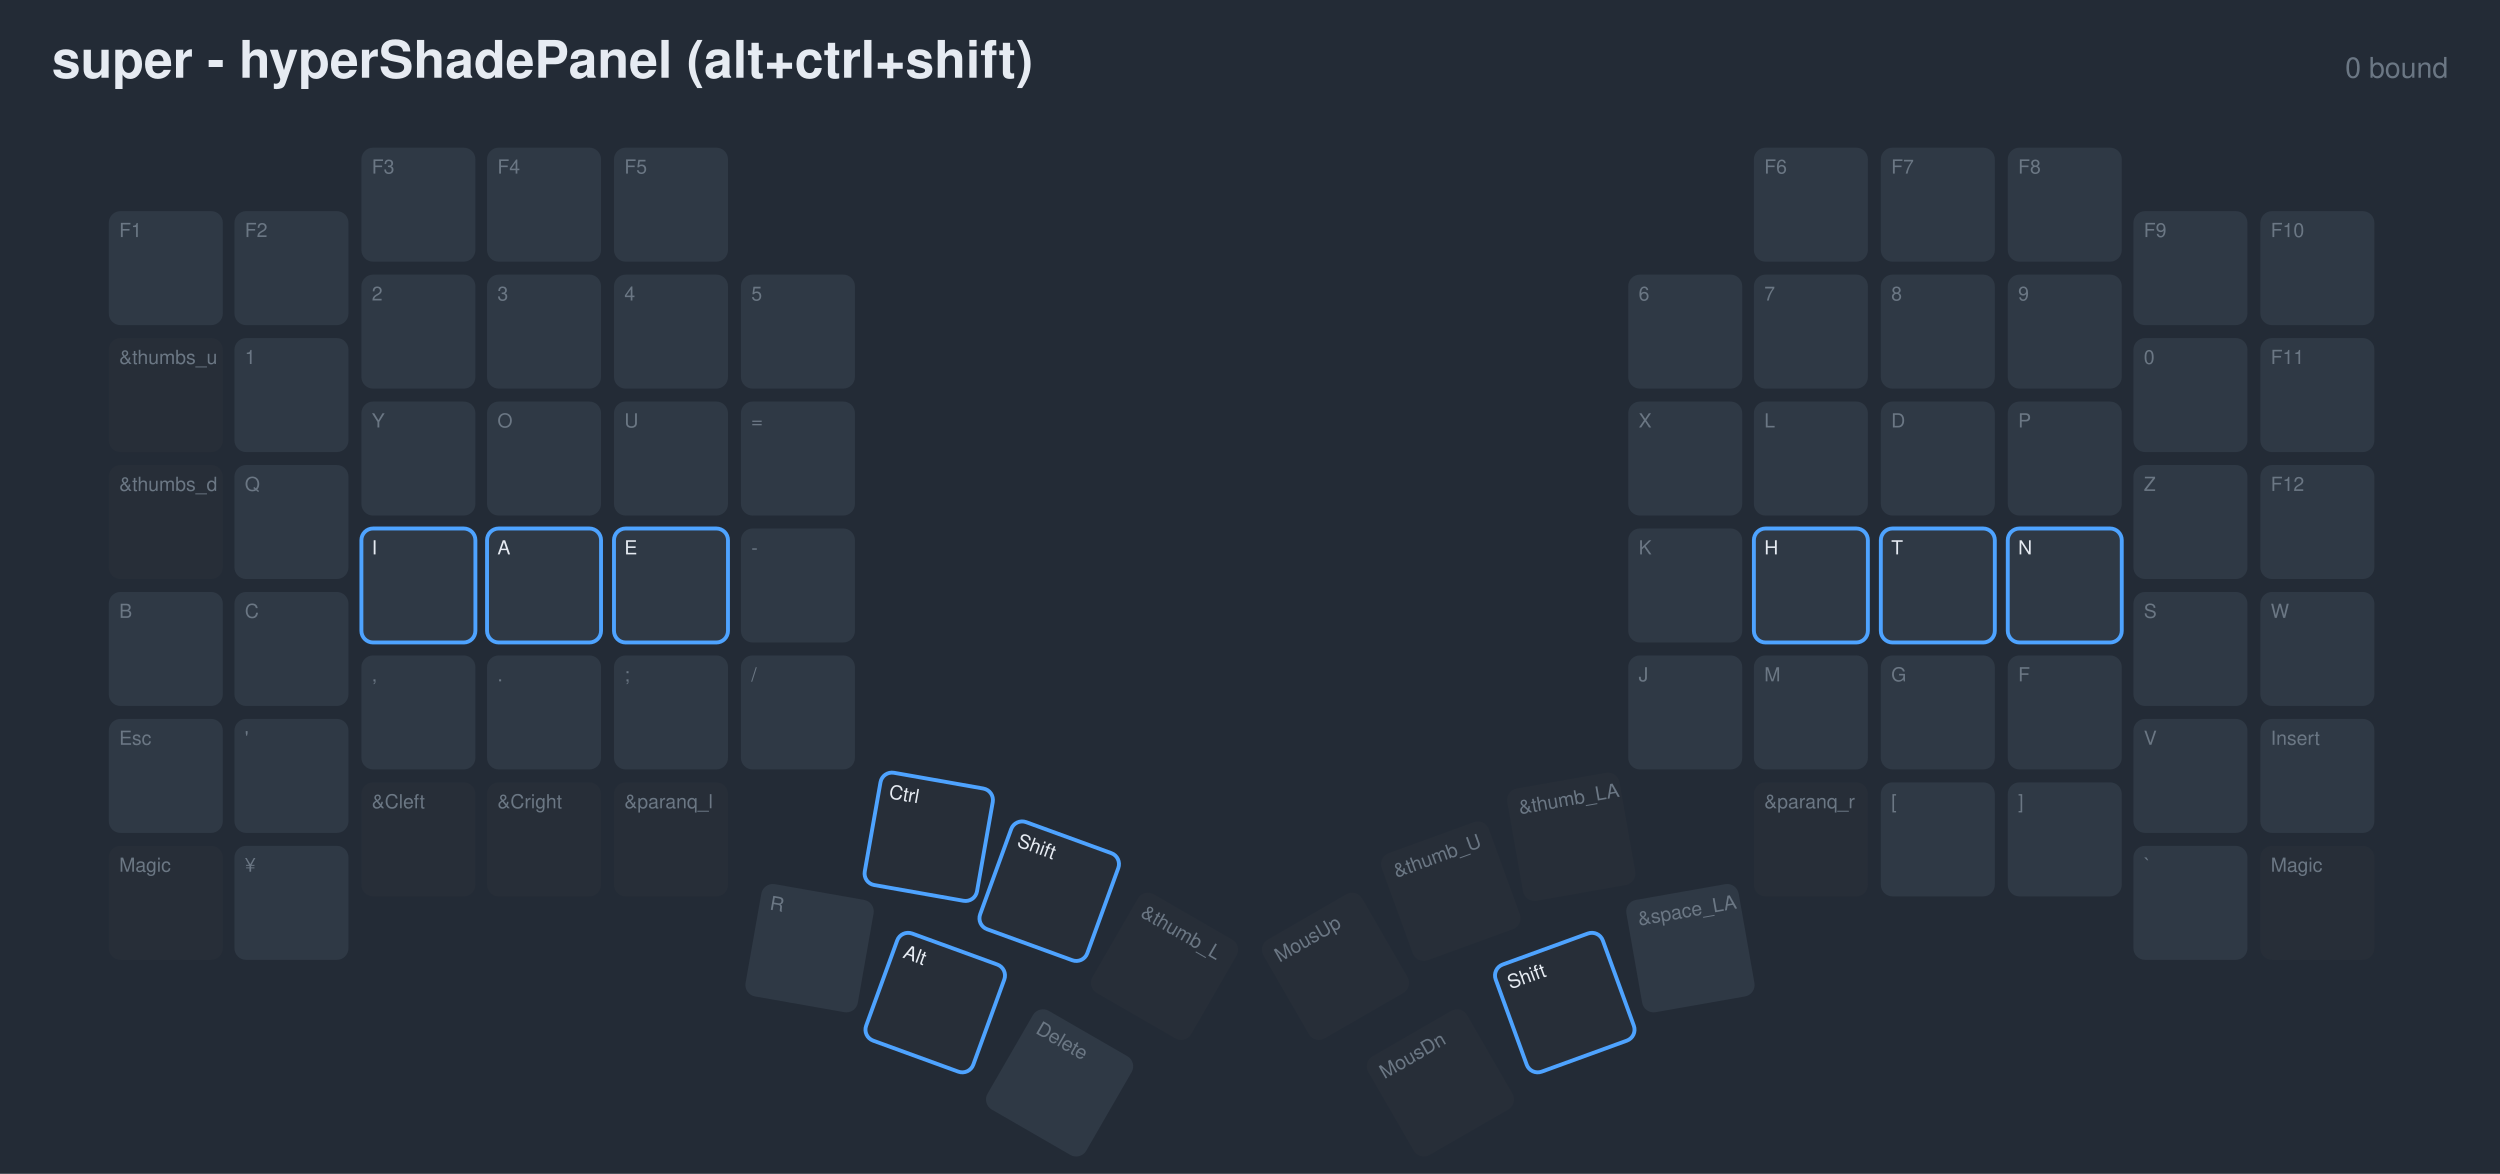
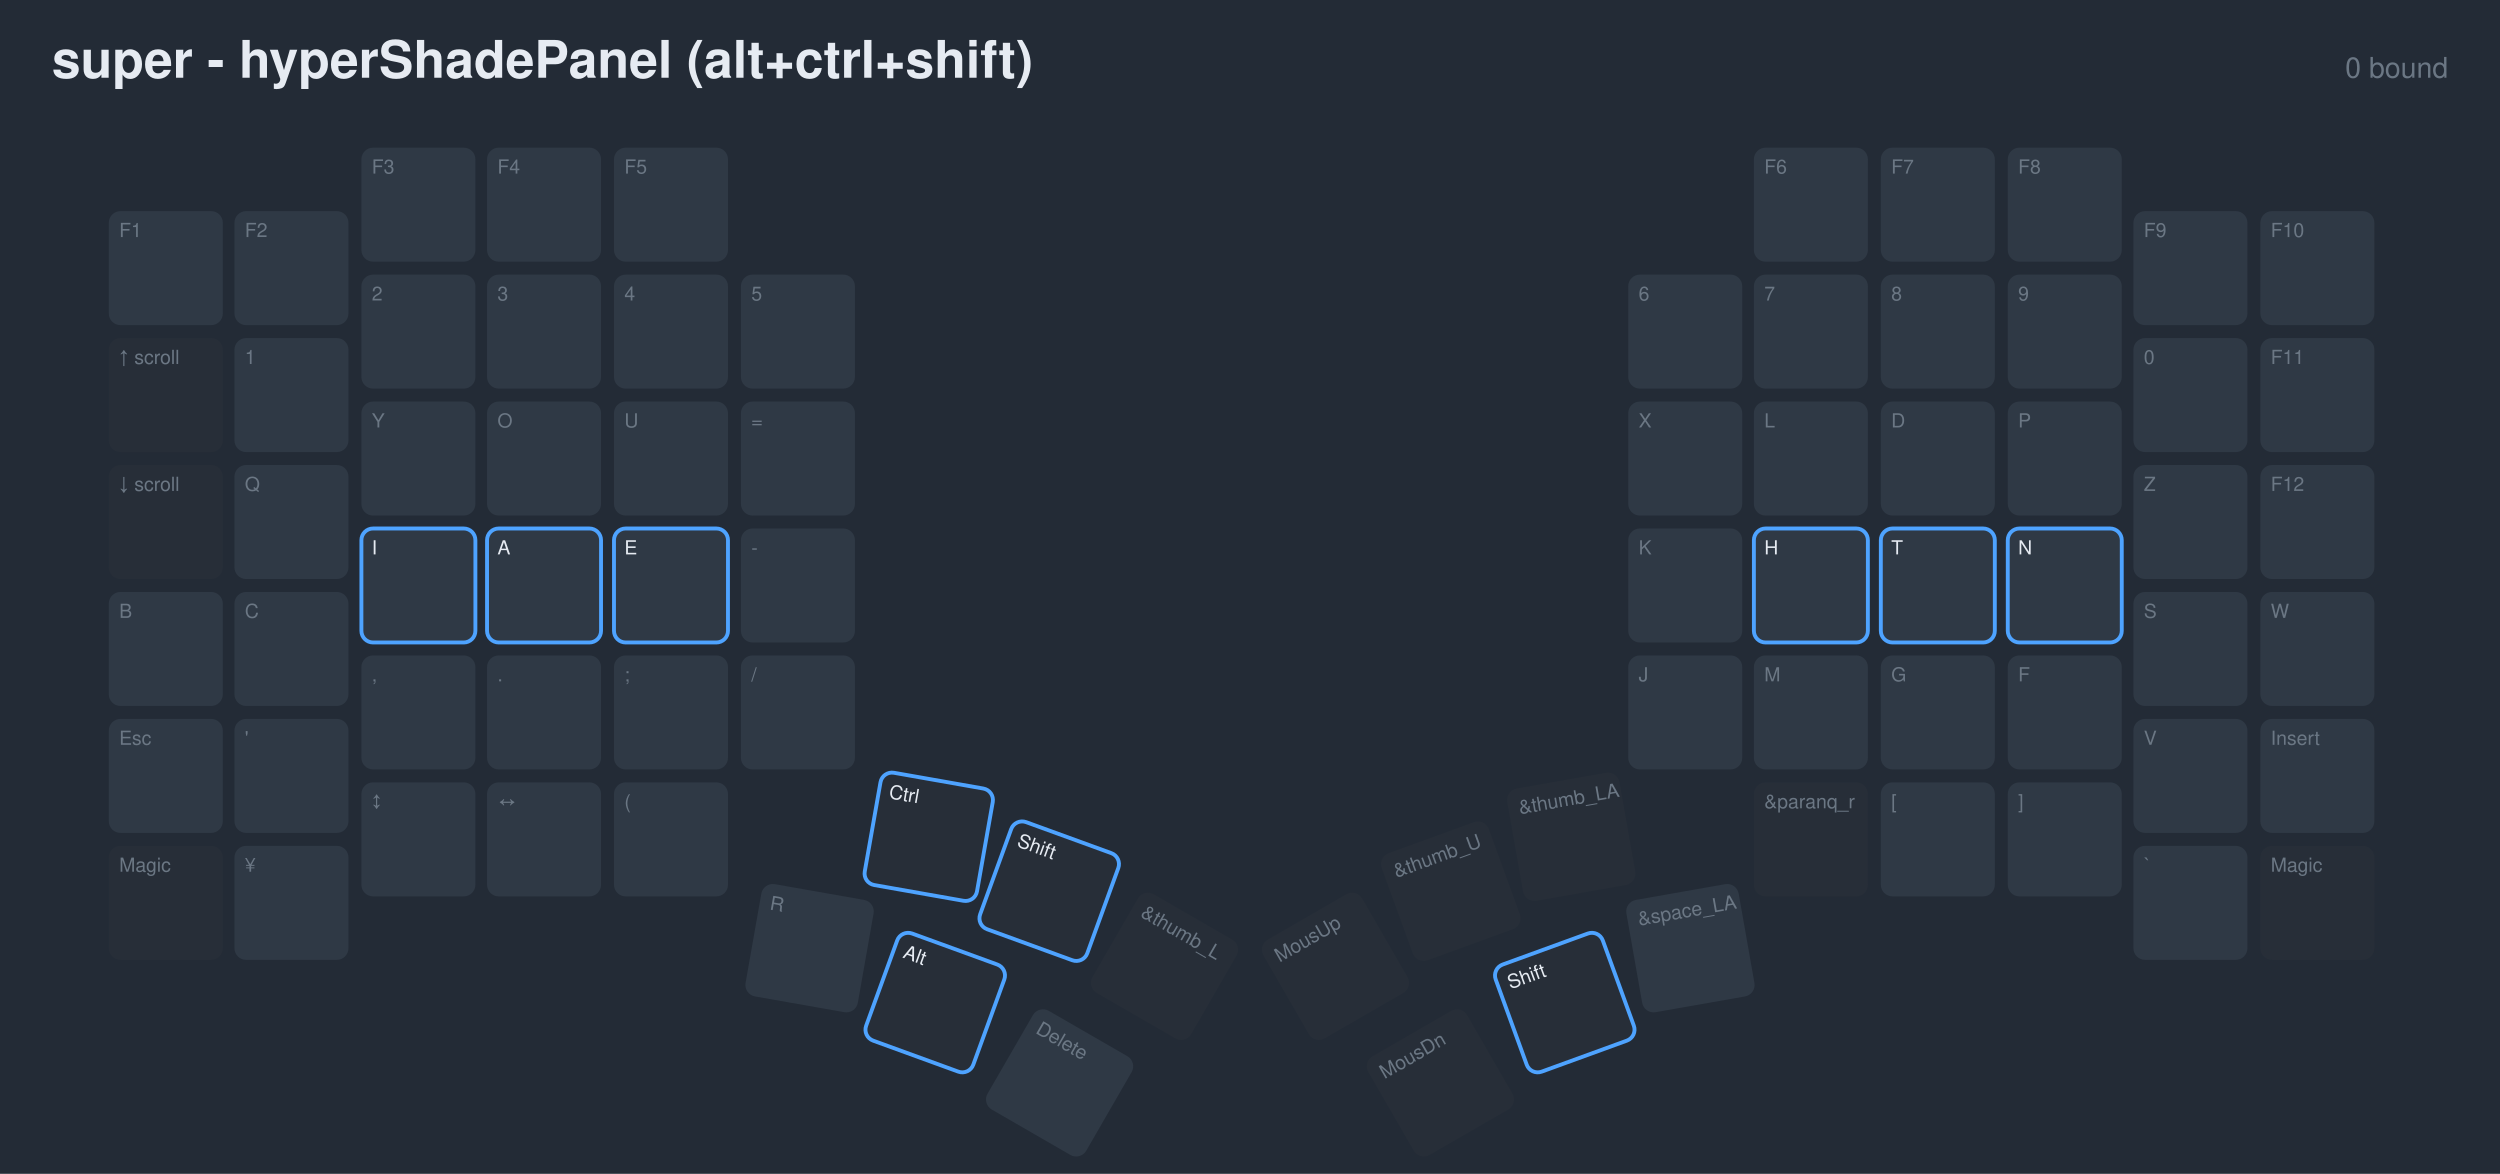
<svg xmlns="http://www.w3.org/2000/svg" width="1930" height="906" viewBox="0 0 1930 906">
  <rect width="1930" height="906" fill="#232b36" />
  <rect x="0" y="0" width="1930" height="906" fill="#232b36" />
  <text x="40" y="60" font-family="Helvetica, Arial, sans-serif" font-size="40" font-weight="bold" fill="#e6ebf2">super  -  hyperShadePanel   (alt+ctrl+shift)</text>
  <text x="1890" y="60" text-anchor="end" font-family="Helvetica, Arial, sans-serif" font-size="22" fill="#6b7784">0 bound</text>
  <g transform="translate(-0 96)">
    <g>
      <rect x="84" y="67" width="88" height="88" rx="9" fill="#2f3945" stroke="none" stroke-width="3" />
      <text x="92" y="87" font-family="Helvetica, Arial, sans-serif" font-size="15" fill="#6b7784">F1</text>
    </g>
    <g>
      <rect x="84" y="165" width="88" height="88" rx="9" fill="#272e38" stroke="none" stroke-width="3" />
-       <text x="92" y="185" font-family="Helvetica, Arial, sans-serif" font-size="15" fill="#6b7784">&amp;thumbs_u</text>
+       <text x="92" y="185" font-family="Helvetica, Arial, sans-serif" font-size="15" fill="#6b7784">↑ scroll</text>
    </g>
    <g>
      <rect x="84" y="263" width="88" height="88" rx="9" fill="#272e38" stroke="none" stroke-width="3" />
-       <text x="92" y="283" font-family="Helvetica, Arial, sans-serif" font-size="15" fill="#6b7784">&amp;thumbs_d</text>
+       <text x="92" y="283" font-family="Helvetica, Arial, sans-serif" font-size="15" fill="#6b7784">↓ scroll</text>
    </g>
    <g>
      <rect x="84" y="361" width="88" height="88" rx="9" fill="#2f3945" stroke="none" stroke-width="3" />
      <text x="92" y="381" font-family="Helvetica, Arial, sans-serif" font-size="15" fill="#6b7784">B</text>
    </g>
    <g>
      <rect x="84" y="459" width="88" height="88" rx="9" fill="#2f3945" stroke="none" stroke-width="3" />
      <text x="92" y="479" font-family="Helvetica, Arial, sans-serif" font-size="15" fill="#6b7784">Esc</text>
    </g>
    <g>
      <rect x="84" y="557" width="88" height="88" rx="9" fill="#272e38" stroke="none" stroke-width="3" />
      <text x="92" y="577" font-family="Helvetica, Arial, sans-serif" font-size="15" fill="#6b7784">Magic</text>
    </g>
    <g>
      <rect x="181" y="67" width="88" height="88" rx="9" fill="#2f3945" stroke="none" stroke-width="3" />
      <text x="189" y="87" font-family="Helvetica, Arial, sans-serif" font-size="15" fill="#6b7784">F2</text>
    </g>
    <g>
      <rect x="181" y="165" width="88" height="88" rx="9" fill="#2f3945" stroke="none" stroke-width="3" />
      <text x="189" y="185" font-family="Helvetica, Arial, sans-serif" font-size="15" fill="#6b7784">1</text>
    </g>
    <g>
      <rect x="181" y="263" width="88" height="88" rx="9" fill="#2f3945" stroke="none" stroke-width="3" />
      <text x="189" y="283" font-family="Helvetica, Arial, sans-serif" font-size="15" fill="#6b7784">Q</text>
    </g>
    <g>
      <rect x="181" y="361" width="88" height="88" rx="9" fill="#2f3945" stroke="none" stroke-width="3" />
      <text x="189" y="381" font-family="Helvetica, Arial, sans-serif" font-size="15" fill="#6b7784">C</text>
    </g>
    <g>
      <rect x="181" y="459" width="88" height="88" rx="9" fill="#2f3945" stroke="none" stroke-width="3" />
      <text x="189" y="479" font-family="Helvetica, Arial, sans-serif" font-size="15" fill="#6b7784">'</text>
    </g>
    <g>
      <rect x="181" y="557" width="88" height="88" rx="9" fill="#2f3945" stroke="none" stroke-width="3" />
      <text x="189" y="577" font-family="Helvetica, Arial, sans-serif" font-size="15" fill="#6b7784">¥</text>
    </g>
    <g>
      <rect x="279" y="18" width="88" height="88" rx="9" fill="#2f3945" stroke="none" stroke-width="3" />
      <text x="287" y="38" font-family="Helvetica, Arial, sans-serif" font-size="15" fill="#6b7784">F3</text>
    </g>
    <g>
      <rect x="279" y="116" width="88" height="88" rx="9" fill="#2f3945" stroke="none" stroke-width="3" />
      <text x="287" y="136" font-family="Helvetica, Arial, sans-serif" font-size="15" fill="#6b7784">2</text>
    </g>
    <g>
      <rect x="279" y="214" width="88" height="88" rx="9" fill="#2f3945" stroke="none" stroke-width="3" />
      <text x="287" y="234" font-family="Helvetica, Arial, sans-serif" font-size="15" fill="#6b7784">Y</text>
    </g>
    <g>
      <rect x="279" y="312" width="88" height="88" rx="9" fill="#2f3945" stroke="#4ea3ff" stroke-width="3" />
      <text x="287" y="332" font-family="Helvetica, Arial, sans-serif" font-size="15" fill="#e6ebf2">I</text>
    </g>
    <g>
      <rect x="279" y="410" width="88" height="88" rx="9" fill="#2f3945" stroke="none" stroke-width="3" />
      <text x="287" y="430" font-family="Helvetica, Arial, sans-serif" font-size="15" fill="#6b7784">,</text>
    </g>
    <g>
-       <rect x="279" y="508" width="88" height="88" rx="9" fill="#272e38" stroke="none" stroke-width="3" />
-       <text x="287" y="528" font-family="Helvetica, Arial, sans-serif" font-size="15" fill="#6b7784">&amp;Cleft</text>
+       <rect x="279" y="508" width="88" height="88" rx="9" fill="#2f3945" stroke="none" stroke-width="3" />
+       <text x="287" y="528" font-family="Helvetica, Arial, sans-serif" font-size="15" fill="#6b7784">↕</text>
    </g>
    <g>
      <rect x="376" y="18" width="88" height="88" rx="9" fill="#2f3945" stroke="none" stroke-width="3" />
      <text x="384" y="38" font-family="Helvetica, Arial, sans-serif" font-size="15" fill="#6b7784">F4</text>
    </g>
    <g>
      <rect x="376" y="116" width="88" height="88" rx="9" fill="#2f3945" stroke="none" stroke-width="3" />
      <text x="384" y="136" font-family="Helvetica, Arial, sans-serif" font-size="15" fill="#6b7784">3</text>
    </g>
    <g>
      <rect x="376" y="214" width="88" height="88" rx="9" fill="#2f3945" stroke="none" stroke-width="3" />
      <text x="384" y="234" font-family="Helvetica, Arial, sans-serif" font-size="15" fill="#6b7784">O</text>
    </g>
    <g>
      <rect x="376" y="312" width="88" height="88" rx="9" fill="#2f3945" stroke="#4ea3ff" stroke-width="3" />
      <text x="384" y="332" font-family="Helvetica, Arial, sans-serif" font-size="15" fill="#e6ebf2">A</text>
    </g>
    <g>
      <rect x="376" y="410" width="88" height="88" rx="9" fill="#2f3945" stroke="none" stroke-width="3" />
      <text x="384" y="430" font-family="Helvetica, Arial, sans-serif" font-size="15" fill="#6b7784">.</text>
    </g>
    <g>
-       <rect x="376" y="508" width="88" height="88" rx="9" fill="#272e38" stroke="none" stroke-width="3" />
-       <text x="384" y="528" font-family="Helvetica, Arial, sans-serif" font-size="15" fill="#6b7784">&amp;Cright</text>
+       <rect x="376" y="508" width="88" height="88" rx="9" fill="#2f3945" stroke="none" stroke-width="3" />
+       <text x="384" y="528" font-family="Helvetica, Arial, sans-serif" font-size="15" fill="#6b7784">↔</text>
    </g>
    <g>
      <rect x="474" y="18" width="88" height="88" rx="9" fill="#2f3945" stroke="none" stroke-width="3" />
      <text x="482" y="38" font-family="Helvetica, Arial, sans-serif" font-size="15" fill="#6b7784">F5</text>
    </g>
    <g>
      <rect x="474" y="116" width="88" height="88" rx="9" fill="#2f3945" stroke="none" stroke-width="3" />
      <text x="482" y="136" font-family="Helvetica, Arial, sans-serif" font-size="15" fill="#6b7784">4</text>
    </g>
    <g>
      <rect x="474" y="214" width="88" height="88" rx="9" fill="#2f3945" stroke="none" stroke-width="3" />
      <text x="482" y="234" font-family="Helvetica, Arial, sans-serif" font-size="15" fill="#6b7784">U</text>
    </g>
    <g>
      <rect x="474" y="312" width="88" height="88" rx="9" fill="#2f3945" stroke="#4ea3ff" stroke-width="3" />
      <text x="482" y="332" font-family="Helvetica, Arial, sans-serif" font-size="15" fill="#e6ebf2">E</text>
    </g>
    <g>
      <rect x="474" y="410" width="88" height="88" rx="9" fill="#2f3945" stroke="none" stroke-width="3" />
      <text x="482" y="430" font-family="Helvetica, Arial, sans-serif" font-size="15" fill="#6b7784">;</text>
    </g>
    <g>
-       <rect x="474" y="508" width="88" height="88" rx="9" fill="#272e38" stroke="none" stroke-width="3" />
-       <text x="482" y="528" font-family="Helvetica, Arial, sans-serif" font-size="15" fill="#6b7784">&amp;paranq_l</text>
+       <rect x="474" y="508" width="88" height="88" rx="9" fill="#2f3945" stroke="none" stroke-width="3" />
+       <text x="482" y="528" font-family="Helvetica, Arial, sans-serif" font-size="15" fill="#6b7784">(</text>
    </g>
    <g>
      <rect x="572" y="116" width="88" height="88" rx="9" fill="#2f3945" stroke="none" stroke-width="3" />
      <text x="580" y="136" font-family="Helvetica, Arial, sans-serif" font-size="15" fill="#6b7784">5</text>
    </g>
    <g>
      <rect x="572" y="214" width="88" height="88" rx="9" fill="#2f3945" stroke="none" stroke-width="3" />
      <text x="580" y="234" font-family="Helvetica, Arial, sans-serif" font-size="15" fill="#6b7784">=</text>
    </g>
    <g>
      <rect x="572" y="312" width="88" height="88" rx="9" fill="#2f3945" stroke="none" stroke-width="3" />
      <text x="580" y="332" font-family="Helvetica, Arial, sans-serif" font-size="15" fill="#6b7784">-</text>
    </g>
    <g>
      <rect x="572" y="410" width="88" height="88" rx="9" fill="#2f3945" stroke="none" stroke-width="3" />
      <text x="580" y="430" font-family="Helvetica, Arial, sans-serif" font-size="15" fill="#6b7784">/</text>
    </g>
    <g>
      <rect x="1257" y="116" width="88" height="88" rx="9" fill="#2f3945" stroke="none" stroke-width="3" />
      <text x="1265" y="136" font-family="Helvetica, Arial, sans-serif" font-size="15" fill="#6b7784">6</text>
    </g>
    <g>
      <rect x="1257" y="214" width="88" height="88" rx="9" fill="#2f3945" stroke="none" stroke-width="3" />
      <text x="1265" y="234" font-family="Helvetica, Arial, sans-serif" font-size="15" fill="#6b7784">X</text>
    </g>
    <g>
      <rect x="1257" y="312" width="88" height="88" rx="9" fill="#2f3945" stroke="none" stroke-width="3" />
      <text x="1265" y="332" font-family="Helvetica, Arial, sans-serif" font-size="15" fill="#6b7784">K</text>
    </g>
    <g>
      <rect x="1257" y="410" width="88" height="88" rx="9" fill="#2f3945" stroke="none" stroke-width="3" />
      <text x="1265" y="430" font-family="Helvetica, Arial, sans-serif" font-size="15" fill="#6b7784">J</text>
    </g>
    <g>
      <rect x="1354" y="18" width="88" height="88" rx="9" fill="#2f3945" stroke="none" stroke-width="3" />
      <text x="1362" y="38" font-family="Helvetica, Arial, sans-serif" font-size="15" fill="#6b7784">F6</text>
    </g>
    <g>
      <rect x="1354" y="116" width="88" height="88" rx="9" fill="#2f3945" stroke="none" stroke-width="3" />
      <text x="1362" y="136" font-family="Helvetica, Arial, sans-serif" font-size="15" fill="#6b7784">7</text>
    </g>
    <g>
      <rect x="1354" y="214" width="88" height="88" rx="9" fill="#2f3945" stroke="none" stroke-width="3" />
      <text x="1362" y="234" font-family="Helvetica, Arial, sans-serif" font-size="15" fill="#6b7784">L</text>
    </g>
    <g>
      <rect x="1354" y="312" width="88" height="88" rx="9" fill="#2f3945" stroke="#4ea3ff" stroke-width="3" />
      <text x="1362" y="332" font-family="Helvetica, Arial, sans-serif" font-size="15" fill="#e6ebf2">H</text>
    </g>
    <g>
      <rect x="1354" y="410" width="88" height="88" rx="9" fill="#2f3945" stroke="none" stroke-width="3" />
      <text x="1362" y="430" font-family="Helvetica, Arial, sans-serif" font-size="15" fill="#6b7784">M</text>
    </g>
    <g>
      <rect x="1354" y="508" width="88" height="88" rx="9" fill="#272e38" stroke="none" stroke-width="3" />
      <text x="1362" y="528" font-family="Helvetica, Arial, sans-serif" font-size="15" fill="#6b7784">&amp;paranq_r</text>
    </g>
    <g>
      <rect x="1452" y="18" width="88" height="88" rx="9" fill="#2f3945" stroke="none" stroke-width="3" />
      <text x="1460" y="38" font-family="Helvetica, Arial, sans-serif" font-size="15" fill="#6b7784">F7</text>
    </g>
    <g>
      <rect x="1452" y="116" width="88" height="88" rx="9" fill="#2f3945" stroke="none" stroke-width="3" />
      <text x="1460" y="136" font-family="Helvetica, Arial, sans-serif" font-size="15" fill="#6b7784">8</text>
    </g>
    <g>
      <rect x="1452" y="214" width="88" height="88" rx="9" fill="#2f3945" stroke="none" stroke-width="3" />
      <text x="1460" y="234" font-family="Helvetica, Arial, sans-serif" font-size="15" fill="#6b7784">D</text>
    </g>
    <g>
      <rect x="1452" y="312" width="88" height="88" rx="9" fill="#2f3945" stroke="#4ea3ff" stroke-width="3" />
      <text x="1460" y="332" font-family="Helvetica, Arial, sans-serif" font-size="15" fill="#e6ebf2">T</text>
    </g>
    <g>
      <rect x="1452" y="410" width="88" height="88" rx="9" fill="#2f3945" stroke="none" stroke-width="3" />
      <text x="1460" y="430" font-family="Helvetica, Arial, sans-serif" font-size="15" fill="#6b7784">G</text>
    </g>
    <g>
      <rect x="1452" y="508" width="88" height="88" rx="9" fill="#2f3945" stroke="none" stroke-width="3" />
      <text x="1460" y="528" font-family="Helvetica, Arial, sans-serif" font-size="15" fill="#6b7784">[</text>
    </g>
    <g>
      <rect x="1550" y="18" width="88" height="88" rx="9" fill="#2f3945" stroke="none" stroke-width="3" />
      <text x="1558" y="38" font-family="Helvetica, Arial, sans-serif" font-size="15" fill="#6b7784">F8</text>
    </g>
    <g>
      <rect x="1550" y="116" width="88" height="88" rx="9" fill="#2f3945" stroke="none" stroke-width="3" />
      <text x="1558" y="136" font-family="Helvetica, Arial, sans-serif" font-size="15" fill="#6b7784">9</text>
    </g>
    <g>
      <rect x="1550" y="214" width="88" height="88" rx="9" fill="#2f3945" stroke="none" stroke-width="3" />
      <text x="1558" y="234" font-family="Helvetica, Arial, sans-serif" font-size="15" fill="#6b7784">P</text>
    </g>
    <g>
      <rect x="1550" y="312" width="88" height="88" rx="9" fill="#2f3945" stroke="#4ea3ff" stroke-width="3" />
      <text x="1558" y="332" font-family="Helvetica, Arial, sans-serif" font-size="15" fill="#e6ebf2">N</text>
    </g>
    <g>
      <rect x="1550" y="410" width="88" height="88" rx="9" fill="#2f3945" stroke="none" stroke-width="3" />
      <text x="1558" y="430" font-family="Helvetica, Arial, sans-serif" font-size="15" fill="#6b7784">F</text>
    </g>
    <g>
      <rect x="1550" y="508" width="88" height="88" rx="9" fill="#2f3945" stroke="none" stroke-width="3" />
      <text x="1558" y="528" font-family="Helvetica, Arial, sans-serif" font-size="15" fill="#6b7784">]</text>
    </g>
    <g>
      <rect x="1647" y="67" width="88" height="88" rx="9" fill="#2f3945" stroke="none" stroke-width="3" />
      <text x="1655" y="87" font-family="Helvetica, Arial, sans-serif" font-size="15" fill="#6b7784">F9</text>
    </g>
    <g>
      <rect x="1647" y="165" width="88" height="88" rx="9" fill="#2f3945" stroke="none" stroke-width="3" />
      <text x="1655" y="185" font-family="Helvetica, Arial, sans-serif" font-size="15" fill="#6b7784">0</text>
    </g>
    <g>
      <rect x="1647" y="263" width="88" height="88" rx="9" fill="#2f3945" stroke="none" stroke-width="3" />
      <text x="1655" y="283" font-family="Helvetica, Arial, sans-serif" font-size="15" fill="#6b7784">Z</text>
    </g>
    <g>
      <rect x="1647" y="361" width="88" height="88" rx="9" fill="#2f3945" stroke="none" stroke-width="3" />
      <text x="1655" y="381" font-family="Helvetica, Arial, sans-serif" font-size="15" fill="#6b7784">S</text>
    </g>
    <g>
      <rect x="1647" y="459" width="88" height="88" rx="9" fill="#2f3945" stroke="none" stroke-width="3" />
      <text x="1655" y="479" font-family="Helvetica, Arial, sans-serif" font-size="15" fill="#6b7784">V</text>
    </g>
    <g>
      <rect x="1647" y="557" width="88" height="88" rx="9" fill="#2f3945" stroke="none" stroke-width="3" />
      <text x="1655" y="577" font-family="Helvetica, Arial, sans-serif" font-size="15" fill="#6b7784">`</text>
    </g>
    <g>
      <rect x="1745" y="67" width="88" height="88" rx="9" fill="#2f3945" stroke="none" stroke-width="3" />
      <text x="1753" y="87" font-family="Helvetica, Arial, sans-serif" font-size="15" fill="#6b7784">F10</text>
    </g>
    <g>
      <rect x="1745" y="165" width="88" height="88" rx="9" fill="#2f3945" stroke="none" stroke-width="3" />
      <text x="1753" y="185" font-family="Helvetica, Arial, sans-serif" font-size="15" fill="#6b7784">F11</text>
    </g>
    <g>
      <rect x="1745" y="263" width="88" height="88" rx="9" fill="#2f3945" stroke="none" stroke-width="3" />
      <text x="1753" y="283" font-family="Helvetica, Arial, sans-serif" font-size="15" fill="#6b7784">F12</text>
    </g>
    <g>
      <rect x="1745" y="361" width="88" height="88" rx="9" fill="#2f3945" stroke="none" stroke-width="3" />
      <text x="1753" y="381" font-family="Helvetica, Arial, sans-serif" font-size="15" fill="#6b7784">W</text>
    </g>
    <g>
      <rect x="1745" y="459" width="88" height="88" rx="9" fill="#2f3945" stroke="none" stroke-width="3" />
      <text x="1753" y="479" font-family="Helvetica, Arial, sans-serif" font-size="15" fill="#6b7784">Insert</text>
    </g>
    <g>
      <rect x="1745" y="557" width="88" height="88" rx="9" fill="#272e38" stroke="none" stroke-width="3" />
      <text x="1753" y="577" font-family="Helvetica, Arial, sans-serif" font-size="15" fill="#6b7784">Magic</text>
    </g>
    <g transform="rotate(10 717 550)">
      <rect x="673" y="506" width="88" height="88" rx="9" fill="#272e38" stroke="#4ea3ff" stroke-width="3" />
      <text x="681" y="526" font-family="Helvetica, Arial, sans-serif" font-size="15" fill="#e6ebf2">Ctrl</text>
    </g>
    <g transform="rotate(20 810 592)">
      <rect x="766" y="548" width="88" height="88" rx="9" fill="#272e38" stroke="#4ea3ff" stroke-width="3" />
      <text x="774" y="568" font-family="Helvetica, Arial, sans-serif" font-size="15" fill="#e6ebf2">Shift</text>
    </g>
    <g transform="rotate(30 899 650)">
      <rect x="855" y="606" width="88" height="88" rx="9" fill="#272e38" stroke="none" stroke-width="3" />
      <text x="863" y="626" font-family="Helvetica, Arial, sans-serif" font-size="15" fill="#6b7784">&amp;thumb_L</text>
    </g>
    <g transform="rotate(10 625 636)">
      <rect x="581" y="592" width="88" height="88" rx="9" fill="#2f3945" stroke="none" stroke-width="3" />
      <text x="589" y="612" font-family="Helvetica, Arial, sans-serif" font-size="15" fill="#6b7784">R</text>
    </g>
    <g transform="rotate(20 722 678)">
      <rect x="678" y="634" width="88" height="88" rx="9" fill="#272e38" stroke="#4ea3ff" stroke-width="3" />
      <text x="686" y="654" font-family="Helvetica, Arial, sans-serif" font-size="15" fill="#e6ebf2">Alt</text>
    </g>
    <g transform="rotate(30 818 740)">
      <rect x="774" y="696" width="88" height="88" rx="9" fill="#2f3945" stroke="none" stroke-width="3" />
      <text x="782" y="716" font-family="Helvetica, Arial, sans-serif" font-size="15" fill="#6b7784">Delete</text>
    </g>
    <g transform="rotate(-10 1213 550)">
      <rect x="1169" y="506" width="88" height="88" rx="9" fill="#272e38" stroke="none" stroke-width="3" />
      <text x="1177" y="526" font-family="Helvetica, Arial, sans-serif" font-size="15" fill="#6b7784">&amp;thumb_LA</text>
    </g>
    <g transform="rotate(-20 1120 592)">
      <rect x="1076" y="548" width="88" height="88" rx="9" fill="#272e38" stroke="none" stroke-width="3" />
      <text x="1084" y="568" font-family="Helvetica, Arial, sans-serif" font-size="15" fill="#6b7784">&amp;thumb_U</text>
    </g>
    <g transform="rotate(-30 1031 650)">
      <rect x="987" y="606" width="88" height="88" rx="9" fill="#272e38" stroke="none" stroke-width="3" />
      <text x="995" y="626" font-family="Helvetica, Arial, sans-serif" font-size="15" fill="#6b7784">MousUp</text>
    </g>
    <g transform="rotate(-10 1305 636)">
      <rect x="1261" y="592" width="88" height="88" rx="9" fill="#2f3945" stroke="none" stroke-width="3" />
      <text x="1269" y="612" font-family="Helvetica, Arial, sans-serif" font-size="15" fill="#6b7784">&amp;space_LA</text>
    </g>
    <g transform="rotate(-20 1208 678)">
      <rect x="1164" y="634" width="88" height="88" rx="9" fill="#272e38" stroke="#4ea3ff" stroke-width="3" />
      <text x="1172" y="654" font-family="Helvetica, Arial, sans-serif" font-size="15" fill="#e6ebf2">Shift</text>
    </g>
    <g transform="rotate(-30 1112 740)">
      <rect x="1068" y="696" width="88" height="88" rx="9" fill="#272e38" stroke="none" stroke-width="3" />
      <text x="1076" y="716" font-family="Helvetica, Arial, sans-serif" font-size="15" fill="#6b7784">MousDn</text>
    </g>
  </g>
</svg>
